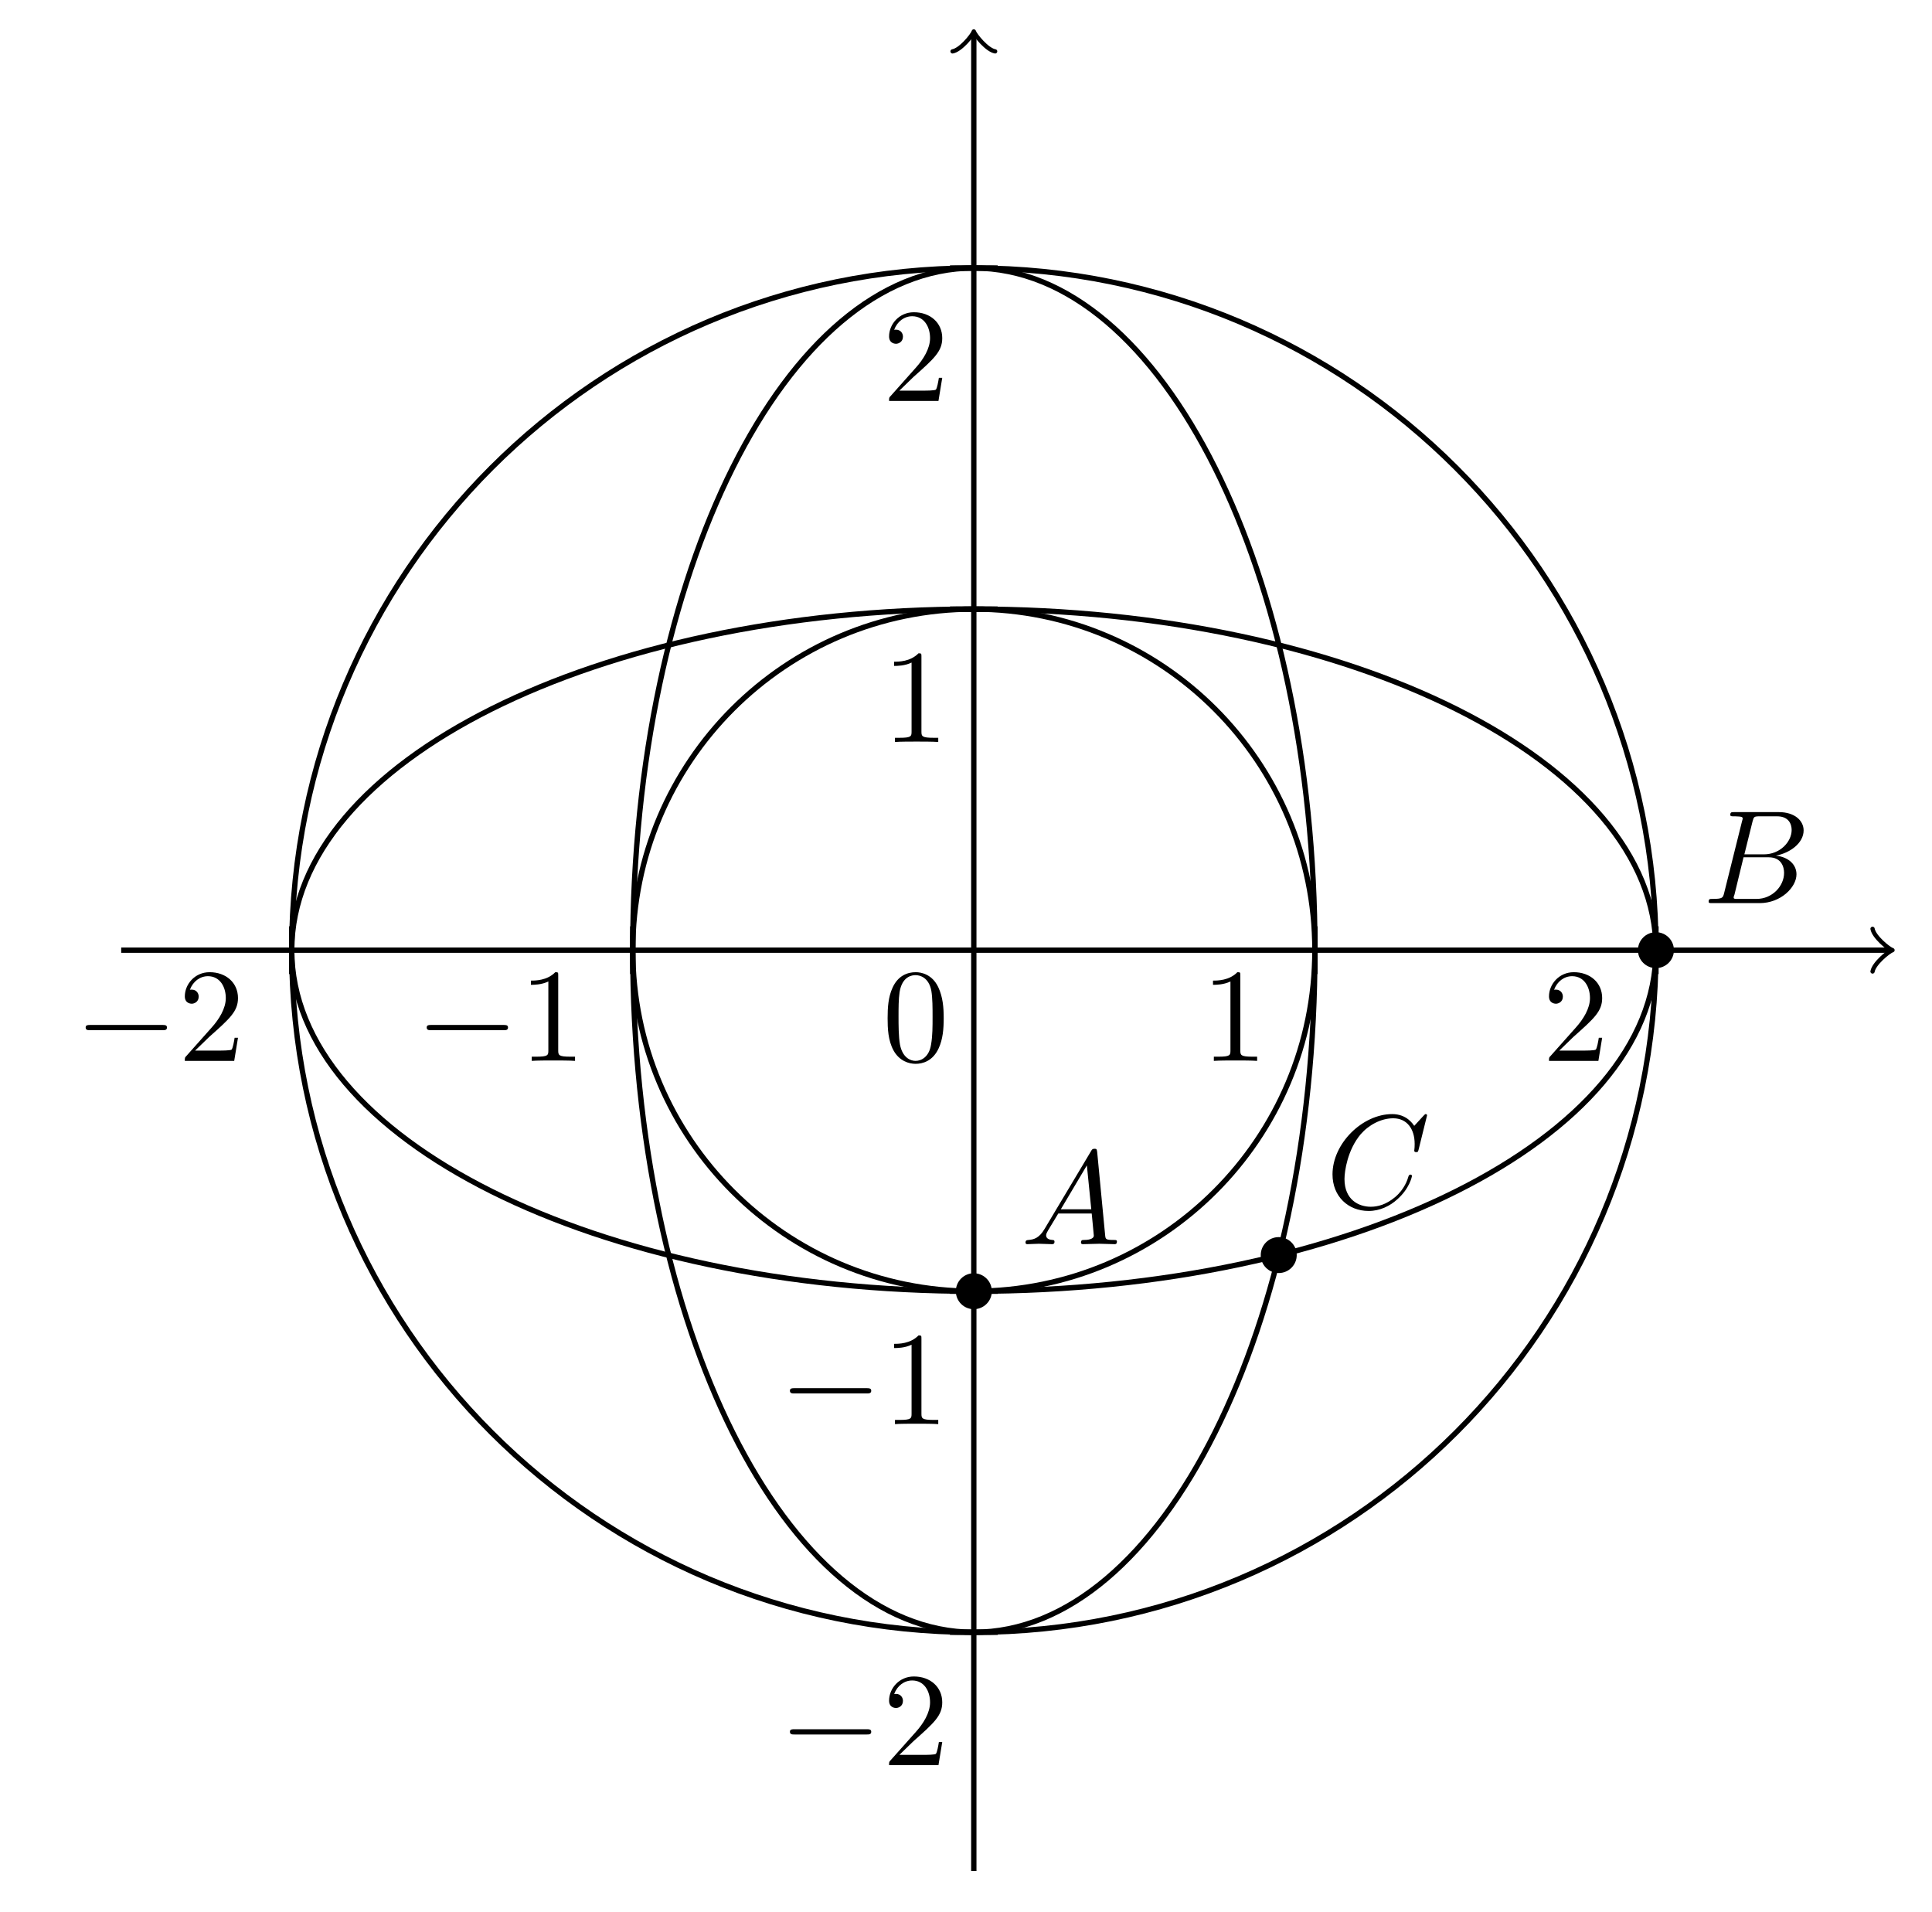
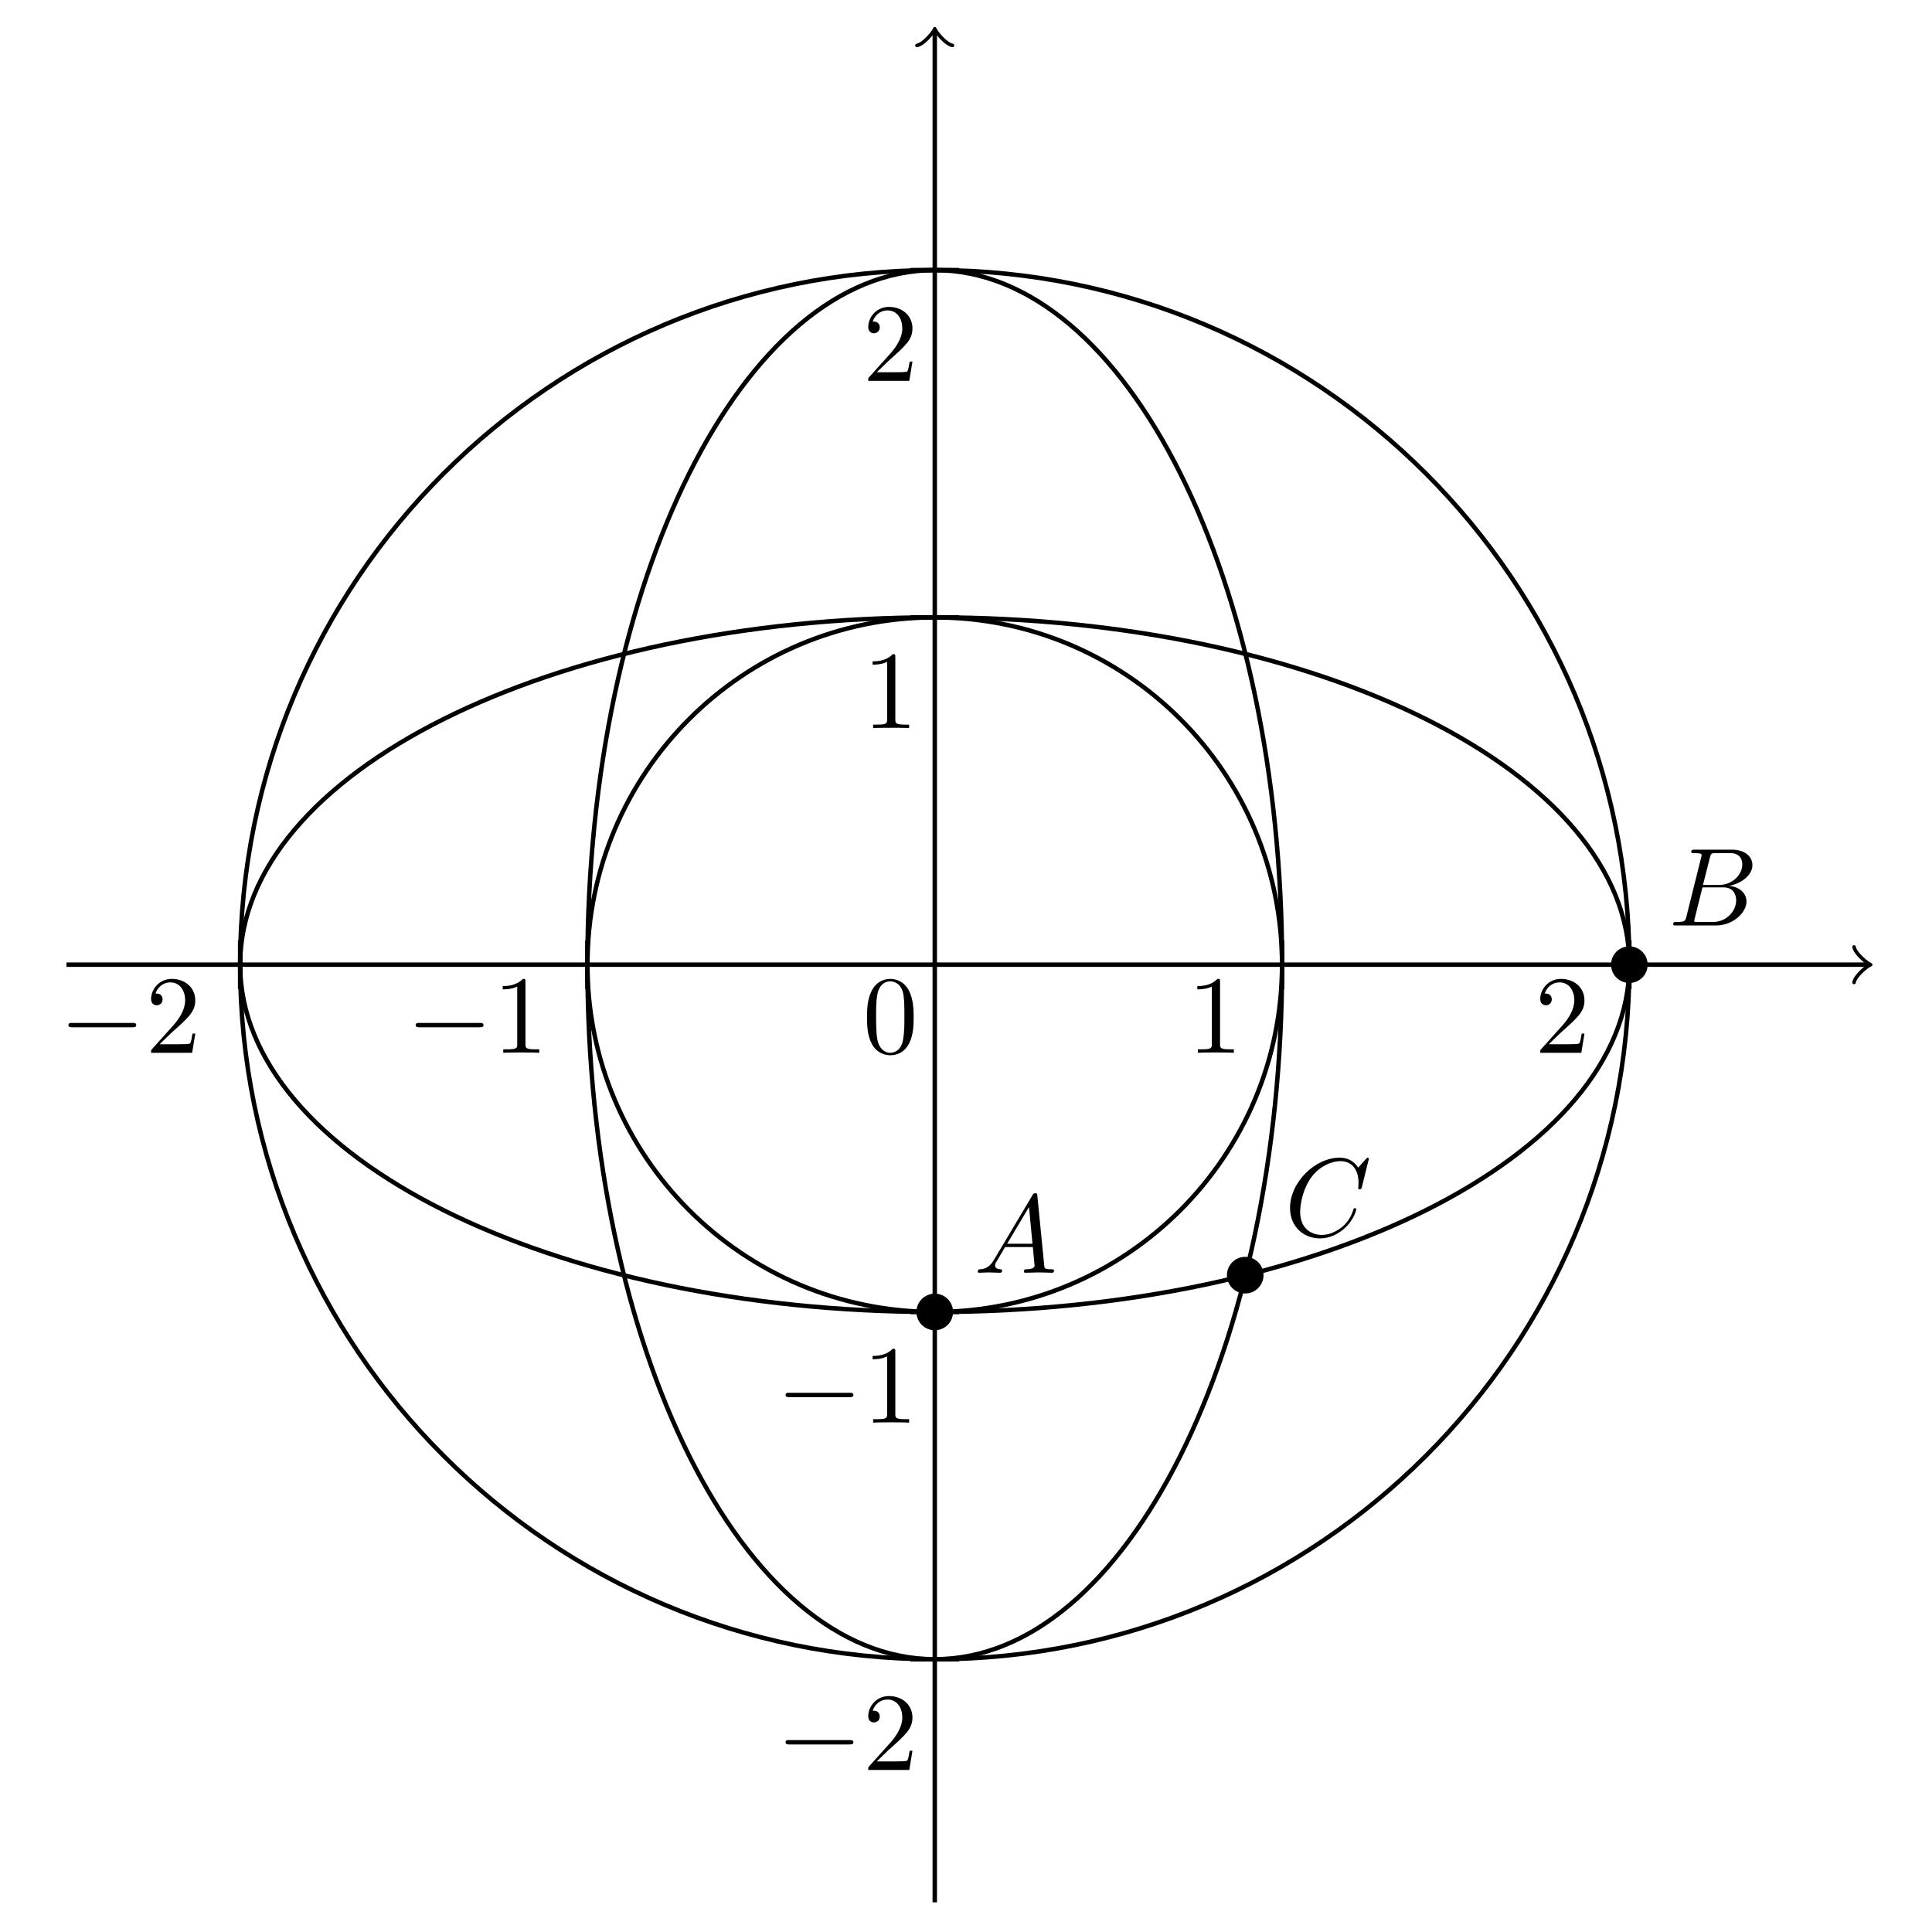
- <svg xmlns="http://www.w3.org/2000/svg" xmlns:xlink="http://www.w3.org/1999/xlink" data-source-hash="eeac22979caa" width="143.659pt" height="142.146pt" viewBox="0 0 143.659 142.146" version="1.2">
+ <svg xmlns="http://www.w3.org/2000/svg" xmlns:xlink="http://www.w3.org/1999/xlink" data-source-hash="0b4dc29d3ae0" width="170.306pt" height="172.762pt" viewBox="0 0 170.306 172.762" version="1.2">
  <defs>
    <g>
      <symbol overflow="visible" id="glyph0-0">
        <path style="stroke:none;" d="" />
      </symbol>
      <symbol overflow="visible" id="glyph0-1">
-         <path style="stroke:none;" d="M 6.531 -2.281 C 6.703 -2.281 6.875 -2.281 6.875 -2.484 C 6.875 -2.672 6.703 -2.672 6.531 -2.672 L 1.172 -2.672 C 1 -2.672 0.828 -2.672 0.828 -2.484 C 0.828 -2.281 1 -2.281 1.172 -2.281 Z M 6.531 -2.281 " />
+         <path style="stroke:none;" d="M 6.531 -2.281 C 6.703 -2.281 6.891 -2.281 6.891 -2.484 C 6.891 -2.672 6.703 -2.672 6.531 -2.672 L 1.172 -2.672 C 1 -2.672 0.828 -2.672 0.828 -2.484 C 0.828 -2.281 1 -2.281 1.172 -2.281 Z M 6.531 -2.281 " />
      </symbol>
      <symbol overflow="visible" id="glyph1-0">
        <path style="stroke:none;" d="" />
      </symbol>
      <symbol overflow="visible" id="glyph1-1">
-         <path style="stroke:none;" d="M 1.266 -0.766 L 2.312 -1.781 C 3.859 -3.156 4.453 -3.688 4.453 -4.672 C 4.453 -5.812 3.562 -6.594 2.344 -6.594 C 1.234 -6.594 0.5 -5.688 0.5 -4.797 C 0.5 -4.25 0.984 -4.25 1.016 -4.25 C 1.188 -4.25 1.531 -4.375 1.531 -4.781 C 1.531 -5.031 1.359 -5.297 1.016 -5.297 C 0.938 -5.297 0.906 -5.297 0.875 -5.281 C 1.109 -5.922 1.641 -6.297 2.219 -6.297 C 3.125 -6.297 3.547 -5.484 3.547 -4.672 C 3.547 -3.891 3.047 -3.094 2.5 -2.484 L 0.609 -0.359 C 0.5 -0.25 0.5 -0.234 0.5 0 L 4.172 0 L 4.453 -1.719 L 4.203 -1.719 C 4.156 -1.422 4.078 -0.984 3.984 -0.844 C 3.906 -0.766 3.266 -0.766 3.047 -0.766 Z M 1.266 -0.766 " />
+         <path style="stroke:none;" d="M 1.266 -0.766 L 2.312 -1.781 C 3.859 -3.156 4.453 -3.688 4.453 -4.688 C 4.453 -5.812 3.562 -6.609 2.344 -6.609 C 1.234 -6.609 0.5 -5.688 0.5 -4.812 C 0.5 -4.25 0.984 -4.25 1.016 -4.25 C 1.188 -4.25 1.531 -4.375 1.531 -4.781 C 1.531 -5.047 1.359 -5.297 1.016 -5.297 C 0.938 -5.297 0.906 -5.297 0.891 -5.281 C 1.109 -5.938 1.641 -6.297 2.219 -6.297 C 3.125 -6.297 3.547 -5.5 3.547 -4.688 C 3.547 -3.891 3.062 -3.109 2.516 -2.484 L 0.609 -0.359 C 0.5 -0.266 0.5 -0.234 0.5 0 L 4.172 0 L 4.453 -1.719 L 4.203 -1.719 C 4.156 -1.422 4.094 -0.984 3.984 -0.844 C 3.922 -0.766 3.266 -0.766 3.047 -0.766 Z M 1.266 -0.766 " />
      </symbol>
      <symbol overflow="visible" id="glyph1-2">
-         <path style="stroke:none;" d="M 2.906 -6.344 C 2.906 -6.578 2.906 -6.594 2.688 -6.594 C 2.078 -5.969 1.203 -5.969 0.875 -5.969 L 0.875 -5.656 C 1.078 -5.656 1.672 -5.656 2.172 -5.906 L 2.172 -0.781 C 2.172 -0.422 2.156 -0.312 1.266 -0.312 L 0.938 -0.312 L 0.938 0 C 1.281 -0.031 2.156 -0.031 2.547 -0.031 C 2.938 -0.031 3.797 -0.031 4.156 0 L 4.156 -0.312 L 3.828 -0.312 C 2.938 -0.312 2.906 -0.422 2.906 -0.781 Z M 2.906 -6.344 " />
+         <path style="stroke:none;" d="M 2.922 -6.344 C 2.922 -6.594 2.922 -6.609 2.688 -6.609 C 2.078 -5.969 1.203 -5.969 0.891 -5.969 L 0.891 -5.672 C 1.078 -5.672 1.672 -5.672 2.188 -5.922 L 2.188 -0.781 C 2.188 -0.422 2.156 -0.312 1.266 -0.312 L 0.938 -0.312 L 0.938 0 C 1.297 -0.031 2.156 -0.031 2.547 -0.031 C 2.953 -0.031 3.812 -0.031 4.156 0 L 4.156 -0.312 L 3.844 -0.312 C 2.953 -0.312 2.922 -0.422 2.922 -0.781 Z M 2.922 -6.344 " />
      </symbol>
      <symbol overflow="visible" id="glyph1-3">
-         <path style="stroke:none;" d="M 4.562 -3.172 C 4.562 -3.969 4.5 -4.75 4.156 -5.484 C 3.703 -6.438 2.891 -6.594 2.484 -6.594 C 1.875 -6.594 1.156 -6.344 0.75 -5.422 C 0.438 -4.734 0.391 -3.969 0.391 -3.172 C 0.391 -2.422 0.422 -1.531 0.828 -0.781 C 1.266 0.016 1.984 0.219 2.469 0.219 C 3 0.219 3.75 0.016 4.188 -0.938 C 4.5 -1.609 4.562 -2.391 4.562 -3.172 Z M 2.469 0 C 2.078 0 1.5 -0.25 1.312 -1.203 C 1.203 -1.797 1.203 -2.703 1.203 -3.281 C 1.203 -3.922 1.203 -4.578 1.281 -5.109 C 1.469 -6.297 2.219 -6.375 2.469 -6.375 C 2.797 -6.375 3.453 -6.203 3.641 -5.219 C 3.734 -4.672 3.734 -3.906 3.734 -3.281 C 3.734 -2.547 3.734 -1.875 3.625 -1.234 C 3.484 -0.297 2.906 0 2.469 0 Z M 2.469 0 " />
+         <path style="stroke:none;" d="M 4.562 -3.172 C 4.562 -3.969 4.516 -4.766 4.172 -5.5 C 3.703 -6.453 2.891 -6.609 2.484 -6.609 C 1.891 -6.609 1.156 -6.344 0.75 -5.422 C 0.438 -4.75 0.391 -3.969 0.391 -3.172 C 0.391 -2.438 0.422 -1.531 0.828 -0.781 C 1.266 0.016 1.984 0.219 2.469 0.219 C 3 0.219 3.766 0.016 4.203 -0.938 C 4.516 -1.625 4.562 -2.391 4.562 -3.172 Z M 2.469 0 C 2.078 0 1.5 -0.25 1.312 -1.203 C 1.203 -1.797 1.203 -2.703 1.203 -3.297 C 1.203 -3.922 1.203 -4.578 1.297 -5.125 C 1.484 -6.297 2.219 -6.391 2.469 -6.391 C 2.797 -6.391 3.453 -6.219 3.641 -5.234 C 3.734 -4.672 3.734 -3.922 3.734 -3.297 C 3.734 -2.547 3.734 -1.875 3.625 -1.234 C 3.484 -0.297 2.922 0 2.469 0 Z M 2.469 0 " />
      </symbol>
      <symbol overflow="visible" id="glyph2-0">
        <path style="stroke:none;" d="" />
      </symbol>
      <symbol overflow="visible" id="glyph2-1">
-         <path style="stroke:none;" d="M 1.766 -1.141 C 1.375 -0.469 0.984 -0.344 0.562 -0.312 C 0.438 -0.297 0.344 -0.297 0.344 -0.109 C 0.344 -0.047 0.391 0 0.469 0 C 0.75 0 1.047 -0.031 1.328 -0.031 C 1.656 -0.031 2 0 2.312 0 C 2.375 0 2.5 0 2.5 -0.188 C 2.5 -0.297 2.422 -0.312 2.344 -0.312 C 2.125 -0.328 1.875 -0.406 1.875 -0.656 C 1.875 -0.766 1.938 -0.875 2.016 -1.016 L 2.781 -2.281 L 5.266 -2.281 C 5.281 -2.078 5.422 -0.734 5.422 -0.641 C 5.422 -0.344 4.906 -0.312 4.703 -0.312 C 4.562 -0.312 4.469 -0.312 4.469 -0.109 C 4.469 0 4.594 0 4.609 0 C 5.016 0 5.438 -0.031 5.844 -0.031 C 6.094 -0.031 6.719 0 6.969 0 C 7.031 0 7.141 0 7.141 -0.203 C 7.141 -0.312 7.047 -0.312 6.922 -0.312 C 6.297 -0.312 6.297 -0.375 6.266 -0.656 L 5.672 -6.859 C 5.641 -7.047 5.641 -7.094 5.484 -7.094 C 5.312 -7.094 5.281 -7.031 5.219 -6.922 Z M 2.969 -2.594 L 4.906 -5.859 L 5.234 -2.594 Z M 2.969 -2.594 " />
+         <path style="stroke:none;" d="M 1.781 -1.141 C 1.375 -0.469 0.984 -0.344 0.562 -0.312 C 0.438 -0.297 0.344 -0.297 0.344 -0.109 C 0.344 -0.047 0.391 0 0.469 0 C 0.75 0 1.047 -0.031 1.328 -0.031 C 1.656 -0.031 2 0 2.328 0 C 2.375 0 2.516 0 2.516 -0.188 C 2.516 -0.297 2.422 -0.312 2.344 -0.312 C 2.125 -0.328 1.891 -0.406 1.891 -0.656 C 1.891 -0.781 1.938 -0.891 2.031 -1.016 L 2.781 -2.297 L 5.266 -2.297 C 5.281 -2.078 5.422 -0.734 5.422 -0.641 C 5.422 -0.344 4.906 -0.312 4.719 -0.312 C 4.578 -0.312 4.469 -0.312 4.469 -0.109 C 4.469 0 4.594 0 4.609 0 C 5.016 0 5.453 -0.031 5.859 -0.031 C 6.109 -0.031 6.734 0 6.969 0 C 7.031 0 7.156 0 7.156 -0.203 C 7.156 -0.312 7.047 -0.312 6.922 -0.312 C 6.312 -0.312 6.312 -0.375 6.281 -0.672 L 5.672 -6.859 C 5.656 -7.062 5.656 -7.109 5.484 -7.109 C 5.328 -7.109 5.281 -7.031 5.234 -6.938 Z M 2.969 -2.594 L 4.922 -5.875 L 5.234 -2.594 Z M 2.969 -2.594 " />
      </symbol>
      <symbol overflow="visible" id="glyph2-2">
-         <path style="stroke:none;" d="M 1.578 -0.766 C 1.484 -0.391 1.469 -0.312 0.688 -0.312 C 0.516 -0.312 0.422 -0.312 0.422 -0.109 C 0.422 0 0.5 0 0.688 0 L 4.219 0 C 5.781 0 6.953 -1.172 6.953 -2.141 C 6.953 -2.859 6.375 -3.422 5.422 -3.531 C 6.453 -3.719 7.484 -4.453 7.484 -5.406 C 7.484 -6.125 6.828 -6.766 5.641 -6.766 L 2.312 -6.766 C 2.125 -6.766 2.031 -6.766 2.031 -6.562 C 2.031 -6.453 2.125 -6.453 2.312 -6.453 C 2.328 -6.453 2.516 -6.453 2.688 -6.438 C 2.859 -6.422 2.953 -6.406 2.953 -6.281 C 2.953 -6.234 2.938 -6.219 2.906 -6.094 Z M 3.078 -3.625 L 3.688 -6.078 C 3.781 -6.422 3.797 -6.453 4.234 -6.453 L 5.516 -6.453 C 6.375 -6.453 6.594 -5.875 6.594 -5.438 C 6.594 -4.562 5.734 -3.625 4.531 -3.625 Z M 2.641 -0.312 C 2.5 -0.312 2.484 -0.312 2.422 -0.312 C 2.312 -0.328 2.281 -0.344 2.281 -0.422 C 2.281 -0.453 2.281 -0.469 2.344 -0.641 L 3.016 -3.406 L 4.891 -3.406 C 5.844 -3.406 6.031 -2.672 6.031 -2.25 C 6.031 -1.266 5.156 -0.312 3.984 -0.312 Z M 2.641 -0.312 " />
+         <path style="stroke:none;" d="M 1.594 -0.781 C 1.484 -0.391 1.469 -0.312 0.688 -0.312 C 0.516 -0.312 0.422 -0.312 0.422 -0.109 C 0.422 0 0.5 0 0.688 0 L 4.234 0 C 5.797 0 6.969 -1.172 6.969 -2.141 C 6.969 -2.859 6.391 -3.438 5.422 -3.547 C 6.453 -3.734 7.5 -4.469 7.5 -5.406 C 7.5 -6.141 6.844 -6.781 5.656 -6.781 L 2.328 -6.781 C 2.141 -6.781 2.031 -6.781 2.031 -6.578 C 2.031 -6.469 2.125 -6.469 2.312 -6.469 C 2.328 -6.469 2.516 -6.469 2.688 -6.453 C 2.875 -6.422 2.953 -6.422 2.953 -6.297 C 2.953 -6.25 2.953 -6.219 2.922 -6.109 Z M 3.078 -3.625 L 3.703 -6.094 C 3.797 -6.438 3.812 -6.469 4.234 -6.469 L 5.516 -6.469 C 6.391 -6.469 6.594 -5.891 6.594 -5.453 C 6.594 -4.578 5.75 -3.625 4.531 -3.625 Z M 2.641 -0.312 C 2.5 -0.312 2.484 -0.312 2.422 -0.312 C 2.328 -0.328 2.297 -0.344 2.297 -0.422 C 2.297 -0.453 2.297 -0.469 2.344 -0.641 L 3.031 -3.406 L 4.906 -3.406 C 5.859 -3.406 6.047 -2.672 6.047 -2.25 C 6.047 -1.266 5.156 -0.312 3.984 -0.312 Z M 2.641 -0.312 " />
      </symbol>
      <symbol overflow="visible" id="glyph2-3">
-         <path style="stroke:none;" d="M 7.531 -6.891 C 7.531 -6.922 7.516 -6.984 7.422 -6.984 C 7.391 -6.984 7.375 -6.969 7.266 -6.859 L 6.578 -6.109 C 6.484 -6.234 6.031 -6.984 4.938 -6.984 C 2.719 -6.984 0.5 -4.797 0.5 -2.5 C 0.5 -0.859 1.672 0.219 3.188 0.219 C 4.047 0.219 4.797 -0.172 5.312 -0.641 C 6.234 -1.453 6.406 -2.344 6.406 -2.375 C 6.406 -2.484 6.312 -2.484 6.297 -2.484 C 6.234 -2.484 6.188 -2.453 6.156 -2.375 C 6.078 -2.094 5.844 -1.391 5.156 -0.812 C 4.484 -0.25 3.859 -0.094 3.344 -0.094 C 2.453 -0.094 1.391 -0.609 1.391 -2.156 C 1.391 -2.719 1.609 -4.312 2.594 -5.484 C 3.203 -6.188 4.125 -6.672 5.016 -6.672 C 6.016 -6.672 6.609 -5.906 6.609 -4.766 C 6.609 -4.375 6.578 -4.359 6.578 -4.266 C 6.578 -4.156 6.688 -4.156 6.719 -4.156 C 6.859 -4.156 6.859 -4.188 6.906 -4.359 Z M 7.531 -6.891 " />
+         <path style="stroke:none;" d="M 7.547 -6.891 C 7.547 -6.922 7.516 -7 7.438 -7 C 7.406 -7 7.391 -6.984 7.281 -6.875 L 6.594 -6.109 C 6.5 -6.25 6.047 -7 4.938 -7 C 2.734 -7 0.5 -4.797 0.5 -2.5 C 0.5 -0.859 1.672 0.219 3.188 0.219 C 4.047 0.219 4.797 -0.172 5.328 -0.641 C 6.25 -1.453 6.422 -2.344 6.422 -2.375 C 6.422 -2.484 6.312 -2.484 6.297 -2.484 C 6.234 -2.484 6.188 -2.453 6.172 -2.375 C 6.078 -2.094 5.859 -1.391 5.172 -0.812 C 4.484 -0.266 3.859 -0.094 3.344 -0.094 C 2.453 -0.094 1.406 -0.609 1.406 -2.156 C 1.406 -2.719 1.609 -4.328 2.594 -5.484 C 3.203 -6.188 4.141 -6.688 5.016 -6.688 C 6.031 -6.688 6.625 -5.922 6.625 -4.766 C 6.625 -4.375 6.594 -4.359 6.594 -4.266 C 6.594 -4.172 6.703 -4.172 6.734 -4.172 C 6.859 -4.172 6.859 -4.188 6.922 -4.359 Z M 7.547 -6.891 " />
      </symbol>
    </g>
  </defs>
  <g id="surface1">
-     <path style="fill:none;stroke-width:0.399;stroke-linecap:butt;stroke-linejoin:miter;stroke:rgb(0%,0%,0%);stroke-opacity:1;stroke-miterlimit:10;" d="M -63.781 0 L 68.422 0 " transform="matrix(0.994028,0,0,-0.994028,72.412,70.64855)" />
-     <path style="fill:none;stroke-width:0.319;stroke-linecap:round;stroke-linejoin:round;stroke:rgb(0%,0%,0%);stroke-opacity:1;stroke-miterlimit:10;" d="M -1.196 1.596 C -1.094 0.994 -0.001 0.098 0.297 0 C -0.001 -0.098 -1.094 -0.998 -1.196 -1.595 " transform="matrix(0.994028,0,0,-0.994028,140.4273,70.64855)" />
-     <path style="fill:none;stroke-width:0.399;stroke-linecap:butt;stroke-linejoin:miter;stroke:rgb(0%,0%,0%);stroke-opacity:1;stroke-miterlimit:10;" d="M -0.002 -68.884 L -0.002 68.424 " transform="matrix(0.994028,0,0,-0.994028,72.412,70.64855)" />
-     <path style="fill:none;stroke-width:0.319;stroke-linecap:round;stroke-linejoin:round;stroke:rgb(0%,0%,0%);stroke-opacity:1;stroke-miterlimit:10;" d="M -1.194 1.593 C -1.096 0.996 0 0.1 0.299 0.002 C 0 -0.1 -1.096 -0.996 -1.194 -1.594 " transform="matrix(0,-0.994028,-0.994028,0,72.412,2.63328)" />
-     <path style="fill:none;stroke-width:0.399;stroke-linecap:butt;stroke-linejoin:miter;stroke:rgb(0%,0%,0%);stroke-opacity:1;stroke-miterlimit:10;" d="M -51.025 -1.788 L -51.025 1.784 " transform="matrix(0.994028,0,0,-0.994028,72.412,70.64855)" />
-     <path style="fill:none;stroke-width:0.399;stroke-linecap:butt;stroke-linejoin:miter;stroke:rgb(0%,0%,0%);stroke-opacity:1;stroke-miterlimit:10;" d="M -25.514 -1.788 L -25.514 1.784 " transform="matrix(0.994028,0,0,-0.994028,72.412,70.64855)" />
-     <path style="fill:none;stroke-width:0.399;stroke-linecap:butt;stroke-linejoin:miter;stroke:rgb(0%,0%,0%);stroke-opacity:1;stroke-miterlimit:10;" d="M 25.514 -1.788 L 25.514 1.784 " transform="matrix(0.994028,0,0,-0.994028,72.412,70.64855)" />
-     <path style="fill:none;stroke-width:0.399;stroke-linecap:butt;stroke-linejoin:miter;stroke:rgb(0%,0%,0%);stroke-opacity:1;stroke-miterlimit:10;" d="M 51.026 -1.788 L 51.026 1.784 " transform="matrix(0.994028,0,0,-0.994028,72.412,70.64855)" />
-     <path style="fill:none;stroke-width:0.399;stroke-linecap:butt;stroke-linejoin:miter;stroke:rgb(0%,0%,0%);stroke-opacity:1;stroke-miterlimit:10;" d="M -1.786 -51.023 L 1.786 -51.023 " transform="matrix(0.994028,0,0,-0.994028,72.412,70.64855)" />
-     <path style="fill:none;stroke-width:0.399;stroke-linecap:butt;stroke-linejoin:miter;stroke:rgb(0%,0%,0%);stroke-opacity:1;stroke-miterlimit:10;" d="M -1.786 -25.512 L 1.786 -25.512 " transform="matrix(0.994028,0,0,-0.994028,72.412,70.64855)" />
-     <path style="fill:none;stroke-width:0.399;stroke-linecap:butt;stroke-linejoin:miter;stroke:rgb(0%,0%,0%);stroke-opacity:1;stroke-miterlimit:10;" d="M -1.786 25.512 L 1.786 25.512 " transform="matrix(0.994028,0,0,-0.994028,72.412,70.64855)" />
-     <path style="fill:none;stroke-width:0.399;stroke-linecap:butt;stroke-linejoin:miter;stroke:rgb(0%,0%,0%);stroke-opacity:1;stroke-miterlimit:10;" d="M -1.786 51.024 L 1.786 51.024 " transform="matrix(0.994028,0,0,-0.994028,72.412,70.64855)" />
+     <path style="fill:none;stroke-width:0.399;stroke-linecap:butt;stroke-linejoin:miter;stroke:rgb(0%,0%,0%);stroke-opacity:1;stroke-miterlimit:10;" d="M -77.955 0.001 L 83.732 0.001 " transform="matrix(0.995942,0,0,-0.995942,83.58439,86.26248)" />
+     <path style="fill:none;stroke-width:0.319;stroke-linecap:round;stroke-linejoin:round;stroke:rgb(0%,0%,0%);stroke-opacity:1;stroke-miterlimit:10;" d="M -1.196 1.593 C -1.094 0.997 -0 0.099 0.298 0.001 C -0 -0.101 -1.094 -0.995 -1.196 -1.596 " transform="matrix(0.995942,0,0,-0.995942,166.9767,86.26248)" />
+     <path style="fill:none;stroke-width:0.399;stroke-linecap:butt;stroke-linejoin:miter;stroke:rgb(0%,0%,0%);stroke-opacity:1;stroke-miterlimit:10;" d="M 0.002 -84.189 L 0.002 83.731 " transform="matrix(0.995942,0,0,-0.995942,83.58439,86.26248)" />
+     <path style="fill:none;stroke-width:0.319;stroke-linecap:round;stroke-linejoin:round;stroke:rgb(0%,0%,0%);stroke-opacity:1;stroke-miterlimit:10;" d="M -1.197 1.595 C -1.095 0.995 -0.001 0.1 0.297 -0.002 C -0.001 -0.1 -1.095 -0.998 -1.197 -1.594 " transform="matrix(0,-0.995942,-0.995942,0,83.58439,2.870208)" />
+     <path style="fill:none;stroke-width:0.399;stroke-linecap:butt;stroke-linejoin:miter;stroke:rgb(0%,0%,0%);stroke-opacity:1;stroke-miterlimit:10;" d="M -62.365 -2.184 L -62.365 2.181 " transform="matrix(0.995942,0,0,-0.995942,83.58439,86.26248)" />
+     <path style="fill:none;stroke-width:0.399;stroke-linecap:butt;stroke-linejoin:miter;stroke:rgb(0%,0%,0%);stroke-opacity:1;stroke-miterlimit:10;" d="M -31.184 -2.184 L -31.184 2.181 " transform="matrix(0.995942,0,0,-0.995942,83.58439,86.26248)" />
+     <path style="fill:none;stroke-width:0.399;stroke-linecap:butt;stroke-linejoin:miter;stroke:rgb(0%,0%,0%);stroke-opacity:1;stroke-miterlimit:10;" d="M 31.183 -2.184 L 31.183 2.181 " transform="matrix(0.995942,0,0,-0.995942,83.58439,86.26248)" />
+     <path style="fill:none;stroke-width:0.399;stroke-linecap:butt;stroke-linejoin:miter;stroke:rgb(0%,0%,0%);stroke-opacity:1;stroke-miterlimit:10;" d="M 62.364 -2.184 L 62.364 2.181 " transform="matrix(0.995942,0,0,-0.995942,83.58439,86.26248)" />
+     <path style="fill:none;stroke-width:0.399;stroke-linecap:butt;stroke-linejoin:miter;stroke:rgb(0%,0%,0%);stroke-opacity:1;stroke-miterlimit:10;" d="M -2.183 -62.362 L 2.182 -62.362 " transform="matrix(0.995942,0,0,-0.995942,83.58439,86.26248)" />
+     <path style="fill:none;stroke-width:0.399;stroke-linecap:butt;stroke-linejoin:miter;stroke:rgb(0%,0%,0%);stroke-opacity:1;stroke-miterlimit:10;" d="M -2.183 -31.18 L 2.182 -31.18 " transform="matrix(0.995942,0,0,-0.995942,83.58439,86.26248)" />
+     <path style="fill:none;stroke-width:0.399;stroke-linecap:butt;stroke-linejoin:miter;stroke:rgb(0%,0%,0%);stroke-opacity:1;stroke-miterlimit:10;" d="M -2.183 31.182 L 2.182 31.182 " transform="matrix(0.995942,0,0,-0.995942,83.58439,86.26248)" />
+     <path style="fill:none;stroke-width:0.399;stroke-linecap:butt;stroke-linejoin:miter;stroke:rgb(0%,0%,0%);stroke-opacity:1;stroke-miterlimit:10;" d="M -2.183 62.363 L 2.182 62.363 " transform="matrix(0.995942,0,0,-0.995942,83.58439,86.26248)" />
    <g style="fill:rgb(0%,0%,0%);fill-opacity:1;">
-       <use xlink:href="#glyph0-1" x="5.541" y="78.881" />
+       <use xlink:href="#glyph0-1" x="5.291" y="94.143" />
    </g>
    <g style="fill:rgb(0%,0%,0%);fill-opacity:1;">
-       <use xlink:href="#glyph1-1" x="13.243" y="78.881" />
+       <use xlink:href="#glyph1-1" x="13.009" y="94.143" />
    </g>
    <g style="fill:rgb(0%,0%,0%);fill-opacity:1;">
-       <use xlink:href="#glyph0-1" x="30.9" y="78.881" />
+       <use xlink:href="#glyph0-1" x="36.346" y="94.143" />
    </g>
    <g style="fill:rgb(0%,0%,0%);fill-opacity:1;">
-       <use xlink:href="#glyph1-2" x="38.602" y="78.881" />
+       <use xlink:href="#glyph1-2" x="44.063" y="94.143" />
    </g>
    <g style="fill:rgb(0%,0%,0%);fill-opacity:1;">
-       <use xlink:href="#glyph1-2" x="89.321" y="78.881" />
+       <use xlink:href="#glyph1-2" x="106.173" y="94.143" />
    </g>
    <g style="fill:rgb(0%,0%,0%);fill-opacity:1;">
-       <use xlink:href="#glyph1-1" x="114.68" y="78.881" />
+       <use xlink:href="#glyph1-1" x="137.228" y="94.143" />
    </g>
    <g style="fill:rgb(0%,0%,0%);fill-opacity:1;">
-       <use xlink:href="#glyph0-1" x="57.908" y="131.247" />
+       <use xlink:href="#glyph0-1" x="69.419" y="158.272" />
    </g>
    <g style="fill:rgb(0%,0%,0%);fill-opacity:1;">
-       <use xlink:href="#glyph1-1" x="65.61" y="131.247" />
+       <use xlink:href="#glyph1-1" x="77.137" y="158.272" />
    </g>
    <g style="fill:rgb(0%,0%,0%);fill-opacity:1;">
-       <use xlink:href="#glyph0-1" x="57.908" y="105.889" />
+       <use xlink:href="#glyph0-1" x="69.419" y="127.217" />
    </g>
    <g style="fill:rgb(0%,0%,0%);fill-opacity:1;">
-       <use xlink:href="#glyph1-2" x="65.61" y="105.889" />
+       <use xlink:href="#glyph1-2" x="77.137" y="127.217" />
    </g>
    <g style="fill:rgb(0%,0%,0%);fill-opacity:1;">
-       <use xlink:href="#glyph1-2" x="65.61" y="55.17" />
+       <use xlink:href="#glyph1-2" x="77.137" y="65.108" />
    </g>
    <g style="fill:rgb(0%,0%,0%);fill-opacity:1;">
-       <use xlink:href="#glyph1-1" x="65.61" y="29.811" />
+       <use xlink:href="#glyph1-1" x="77.137" y="34.053" />
    </g>
    <g style="fill:rgb(0%,0%,0%);fill-opacity:1;">
-       <use xlink:href="#glyph1-3" x="65.61" y="78.881" />
+       <use xlink:href="#glyph1-3" x="77.137" y="94.143" />
    </g>
-     <path style="fill:none;stroke-width:0.399;stroke-linecap:butt;stroke-linejoin:miter;stroke:rgb(0%,0%,0%);stroke-opacity:1;stroke-miterlimit:10;" d="M 25.514 0 C 25.514 14.088 14.09 25.512 -0.002 25.512 C -14.09 25.512 -25.514 14.088 -25.514 0 C -25.514 -14.092 -14.09 -25.512 -0.002 -25.512 C 14.09 -25.512 25.514 -14.092 25.514 0 Z M 25.514 0 " transform="matrix(0.994028,0,0,-0.994028,72.412,70.64855)" />
-     <path style="fill:none;stroke-width:0.399;stroke-linecap:butt;stroke-linejoin:miter;stroke:rgb(0%,0%,0%);stroke-opacity:1;stroke-miterlimit:10;" d="M 51.026 0 C 51.026 14.088 28.178 25.512 -0.002 25.512 C -28.182 25.512 -51.025 14.088 -51.025 0 C -51.025 -14.092 -28.182 -25.512 -0.002 -25.512 C 28.178 -25.512 51.026 -14.092 51.026 0 Z M 51.026 0 " transform="matrix(0.994028,0,0,-0.994028,72.412,70.64855)" />
-     <path style="fill:none;stroke-width:0.399;stroke-linecap:butt;stroke-linejoin:miter;stroke:rgb(0%,0%,0%);stroke-opacity:1;stroke-miterlimit:10;" d="M 25.514 0 C 25.514 28.18 14.09 51.024 -0.002 51.024 C -14.09 51.024 -25.514 28.18 -25.514 0 C -25.514 -28.18 -14.09 -51.023 -0.002 -51.023 C 14.09 -51.023 25.514 -28.18 25.514 0 Z M 25.514 0 " transform="matrix(0.994028,0,0,-0.994028,72.412,70.64855)" />
-     <path style="fill:none;stroke-width:0.399;stroke-linecap:butt;stroke-linejoin:miter;stroke:rgb(0%,0%,0%);stroke-opacity:1;stroke-miterlimit:10;" d="M 51.026 0 C 51.026 28.18 28.178 51.024 -0.002 51.024 C -28.182 51.024 -51.025 28.18 -51.025 0 C -51.025 -28.18 -28.182 -51.023 -0.002 -51.023 C 28.178 -51.023 51.026 -28.18 51.026 0 Z M 51.026 0 " transform="matrix(0.994028,0,0,-0.994028,72.412,70.64855)" />
-     <path style=" stroke:none;fill-rule:nonzero;fill:rgb(0%,0%,0%);fill-opacity:1;" d="M 73.75 96.008 C 73.75 95.27 73.148 94.672 72.41 94.672 C 71.672 94.672 71.074 95.27 71.074 96.008 C 71.074 96.746 71.672 97.344 72.41 97.344 C 73.148 97.344 73.75 96.746 73.75 96.008 Z M 73.75 96.008 " />
+     <path style="fill:none;stroke-width:0.399;stroke-linecap:butt;stroke-linejoin:miter;stroke:rgb(0%,0%,0%);stroke-opacity:1;stroke-miterlimit:10;" d="M 31.183 0.001 C 31.183 17.223 17.22 31.182 0.002 31.182 C -17.221 31.182 -31.184 17.223 -31.184 0.001 C -31.184 -17.221 -17.221 -31.18 0.002 -31.18 C 17.22 -31.18 31.183 -17.221 31.183 0.001 Z M 31.183 0.001 " transform="matrix(0.995942,0,0,-0.995942,83.58439,86.26248)" />
+     <path style="fill:none;stroke-width:0.399;stroke-linecap:butt;stroke-linejoin:miter;stroke:rgb(0%,0%,0%);stroke-opacity:1;stroke-miterlimit:10;" d="M 62.364 0.001 C 62.364 17.223 34.442 31.182 0.002 31.182 C -34.443 31.182 -62.365 17.223 -62.365 0.001 C -62.365 -17.221 -34.443 -31.18 0.002 -31.18 C 34.442 -31.18 62.364 -17.221 62.364 0.001 Z M 62.364 0.001 " transform="matrix(0.995942,0,0,-0.995942,83.58439,86.26248)" />
+     <path style="fill:none;stroke-width:0.399;stroke-linecap:butt;stroke-linejoin:miter;stroke:rgb(0%,0%,0%);stroke-opacity:1;stroke-miterlimit:10;" d="M 31.183 0.001 C 31.183 34.441 17.22 62.363 0.002 62.363 C -17.221 62.363 -31.184 34.441 -31.184 0.001 C -31.184 -34.444 -17.221 -62.362 0.002 -62.362 C 17.22 -62.362 31.183 -34.444 31.183 0.001 Z M 31.183 0.001 " transform="matrix(0.995942,0,0,-0.995942,83.58439,86.26248)" />
+     <path style="fill:none;stroke-width:0.399;stroke-linecap:butt;stroke-linejoin:miter;stroke:rgb(0%,0%,0%);stroke-opacity:1;stroke-miterlimit:10;" d="M 62.364 0.001 C 62.364 34.441 34.442 62.363 0.002 62.363 C -34.443 62.363 -62.365 34.441 -62.365 0.001 C -62.365 -34.444 -34.443 -62.362 0.002 -62.362 C 34.442 -62.362 62.364 -34.444 62.364 0.001 Z M 62.364 0.001 " transform="matrix(0.995942,0,0,-0.995942,83.58439,86.26248)" />
+     <path style=" stroke:none;fill-rule:nonzero;fill:rgb(0%,0%,0%);fill-opacity:1;" d="M 85.223 117.316 C 85.223 116.414 84.488 115.68 83.586 115.68 C 82.68 115.68 81.945 116.414 81.945 117.316 C 81.945 118.223 82.68 118.953 83.586 118.953 C 84.488 118.953 85.223 118.223 85.223 117.316 Z M 85.223 117.316 " />
    <g style="fill:rgb(0%,0%,0%);fill-opacity:1;">
-       <use xlink:href="#glyph2-1" x="75.911" y="92.509" />
+       <use xlink:href="#glyph2-1" x="87.09" y="113.811" />
    </g>
-     <path style=" stroke:none;fill-rule:nonzero;fill:rgb(0%,0%,0%);fill-opacity:1;" d="M 124.469 70.648 C 124.469 69.91 123.871 69.312 123.133 69.312 C 122.395 69.312 121.793 69.91 121.793 70.648 C 121.793 71.387 122.395 71.984 123.133 71.984 C 123.871 71.984 124.469 71.387 124.469 70.648 Z M 124.469 70.648 " />
+     <path style=" stroke:none;fill-rule:nonzero;fill:rgb(0%,0%,0%);fill-opacity:1;" d="M 147.332 86.262 C 147.332 85.359 146.598 84.625 145.695 84.625 C 144.789 84.625 144.059 85.359 144.059 86.262 C 144.059 87.168 144.789 87.898 145.695 87.898 C 146.598 87.898 147.332 87.168 147.332 86.262 Z M 147.332 86.262 " />
    <g style="fill:rgb(0%,0%,0%);fill-opacity:1;">
-       <use xlink:href="#glyph2-2" x="126.629" y="67.15" />
+       <use xlink:href="#glyph2-2" x="149.2" y="82.757" />
    </g>
-     <path style=" stroke:none;fill-rule:nonzero;fill:rgb(0%,0%,0%);fill-opacity:1;" d="M 96.422 93.32 C 96.422 92.582 95.82 91.984 95.082 91.984 C 94.344 91.984 93.746 92.582 93.746 93.32 C 93.746 94.059 94.344 94.656 95.082 94.656 C 95.82 94.656 96.422 94.059 96.422 93.32 Z M 96.422 93.32 " />
+     <path style=" stroke:none;fill-rule:nonzero;fill:rgb(0%,0%,0%);fill-opacity:1;" d="M 112.984 114.027 C 112.984 113.121 112.25 112.387 111.348 112.387 C 110.441 112.387 109.711 113.121 109.711 114.027 C 109.711 114.93 110.441 115.664 111.348 115.664 C 112.25 115.664 112.984 114.93 112.984 114.027 Z M 112.984 114.027 " />
    <g style="fill:rgb(0%,0%,0%);fill-opacity:1;">
-       <use xlink:href="#glyph2-3" x="98.582" y="89.821" />
+       <use xlink:href="#glyph2-3" x="114.853" y="110.52" />
    </g>
  </g>
</svg>
